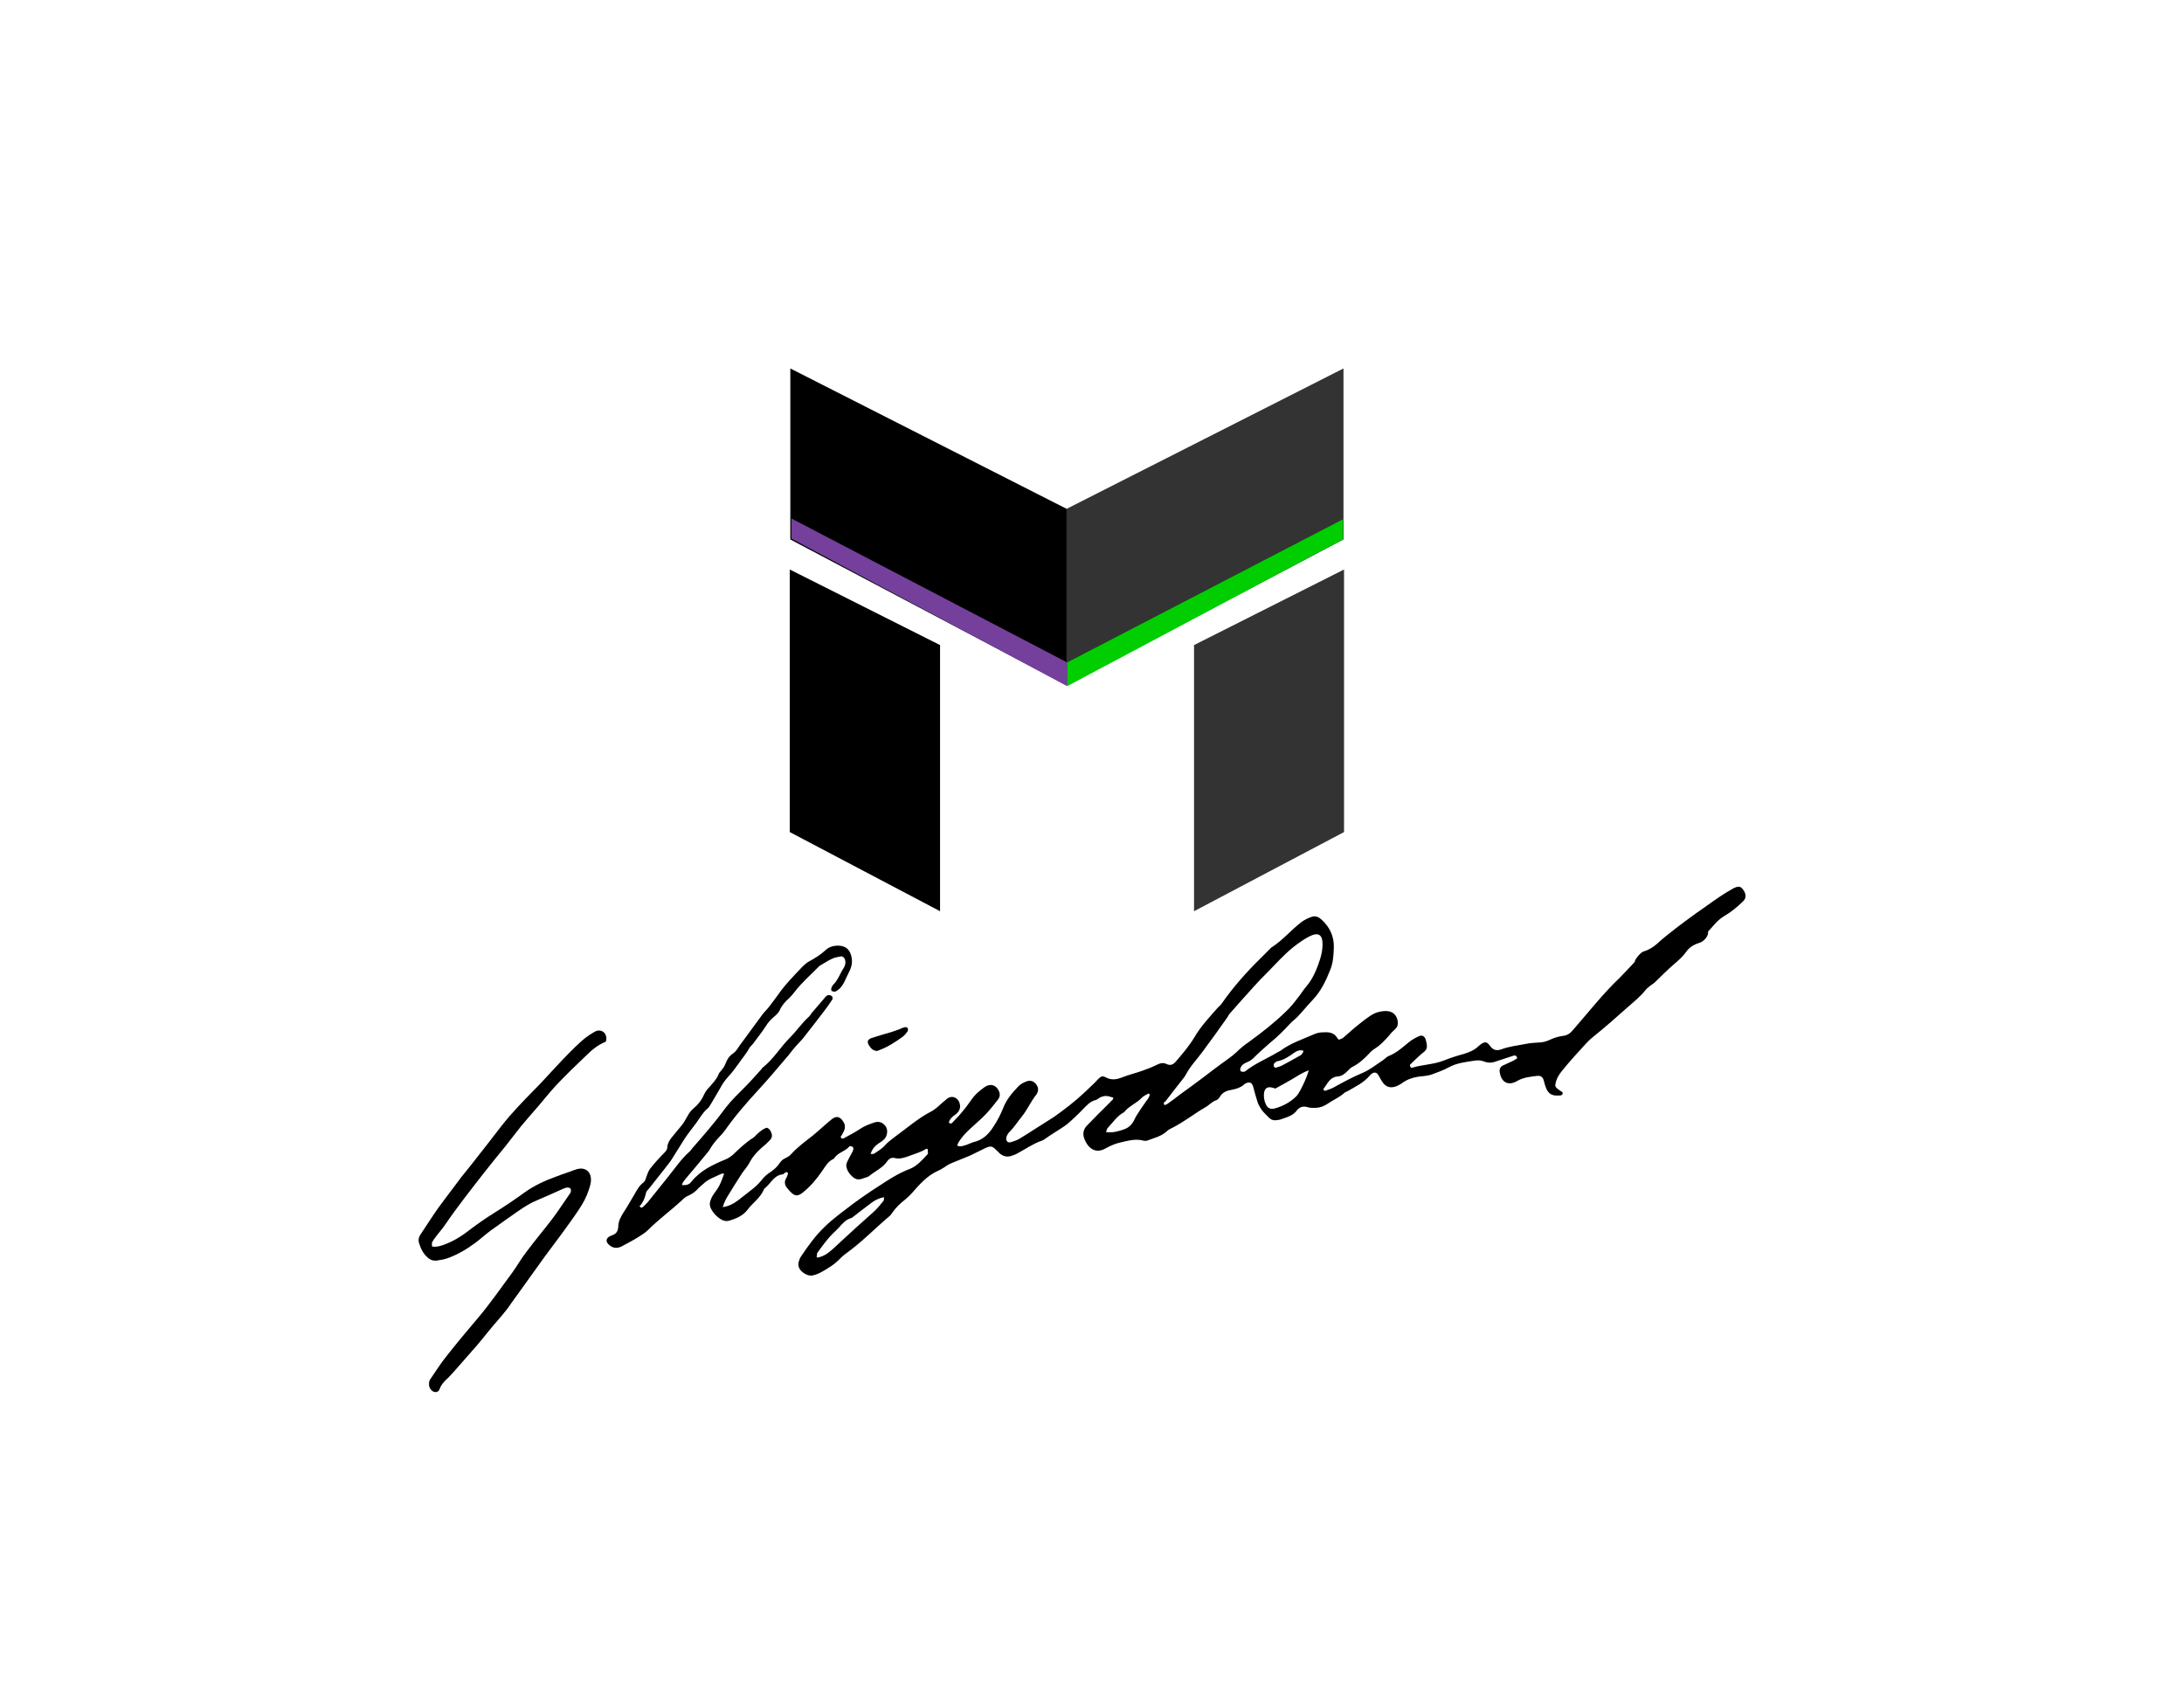
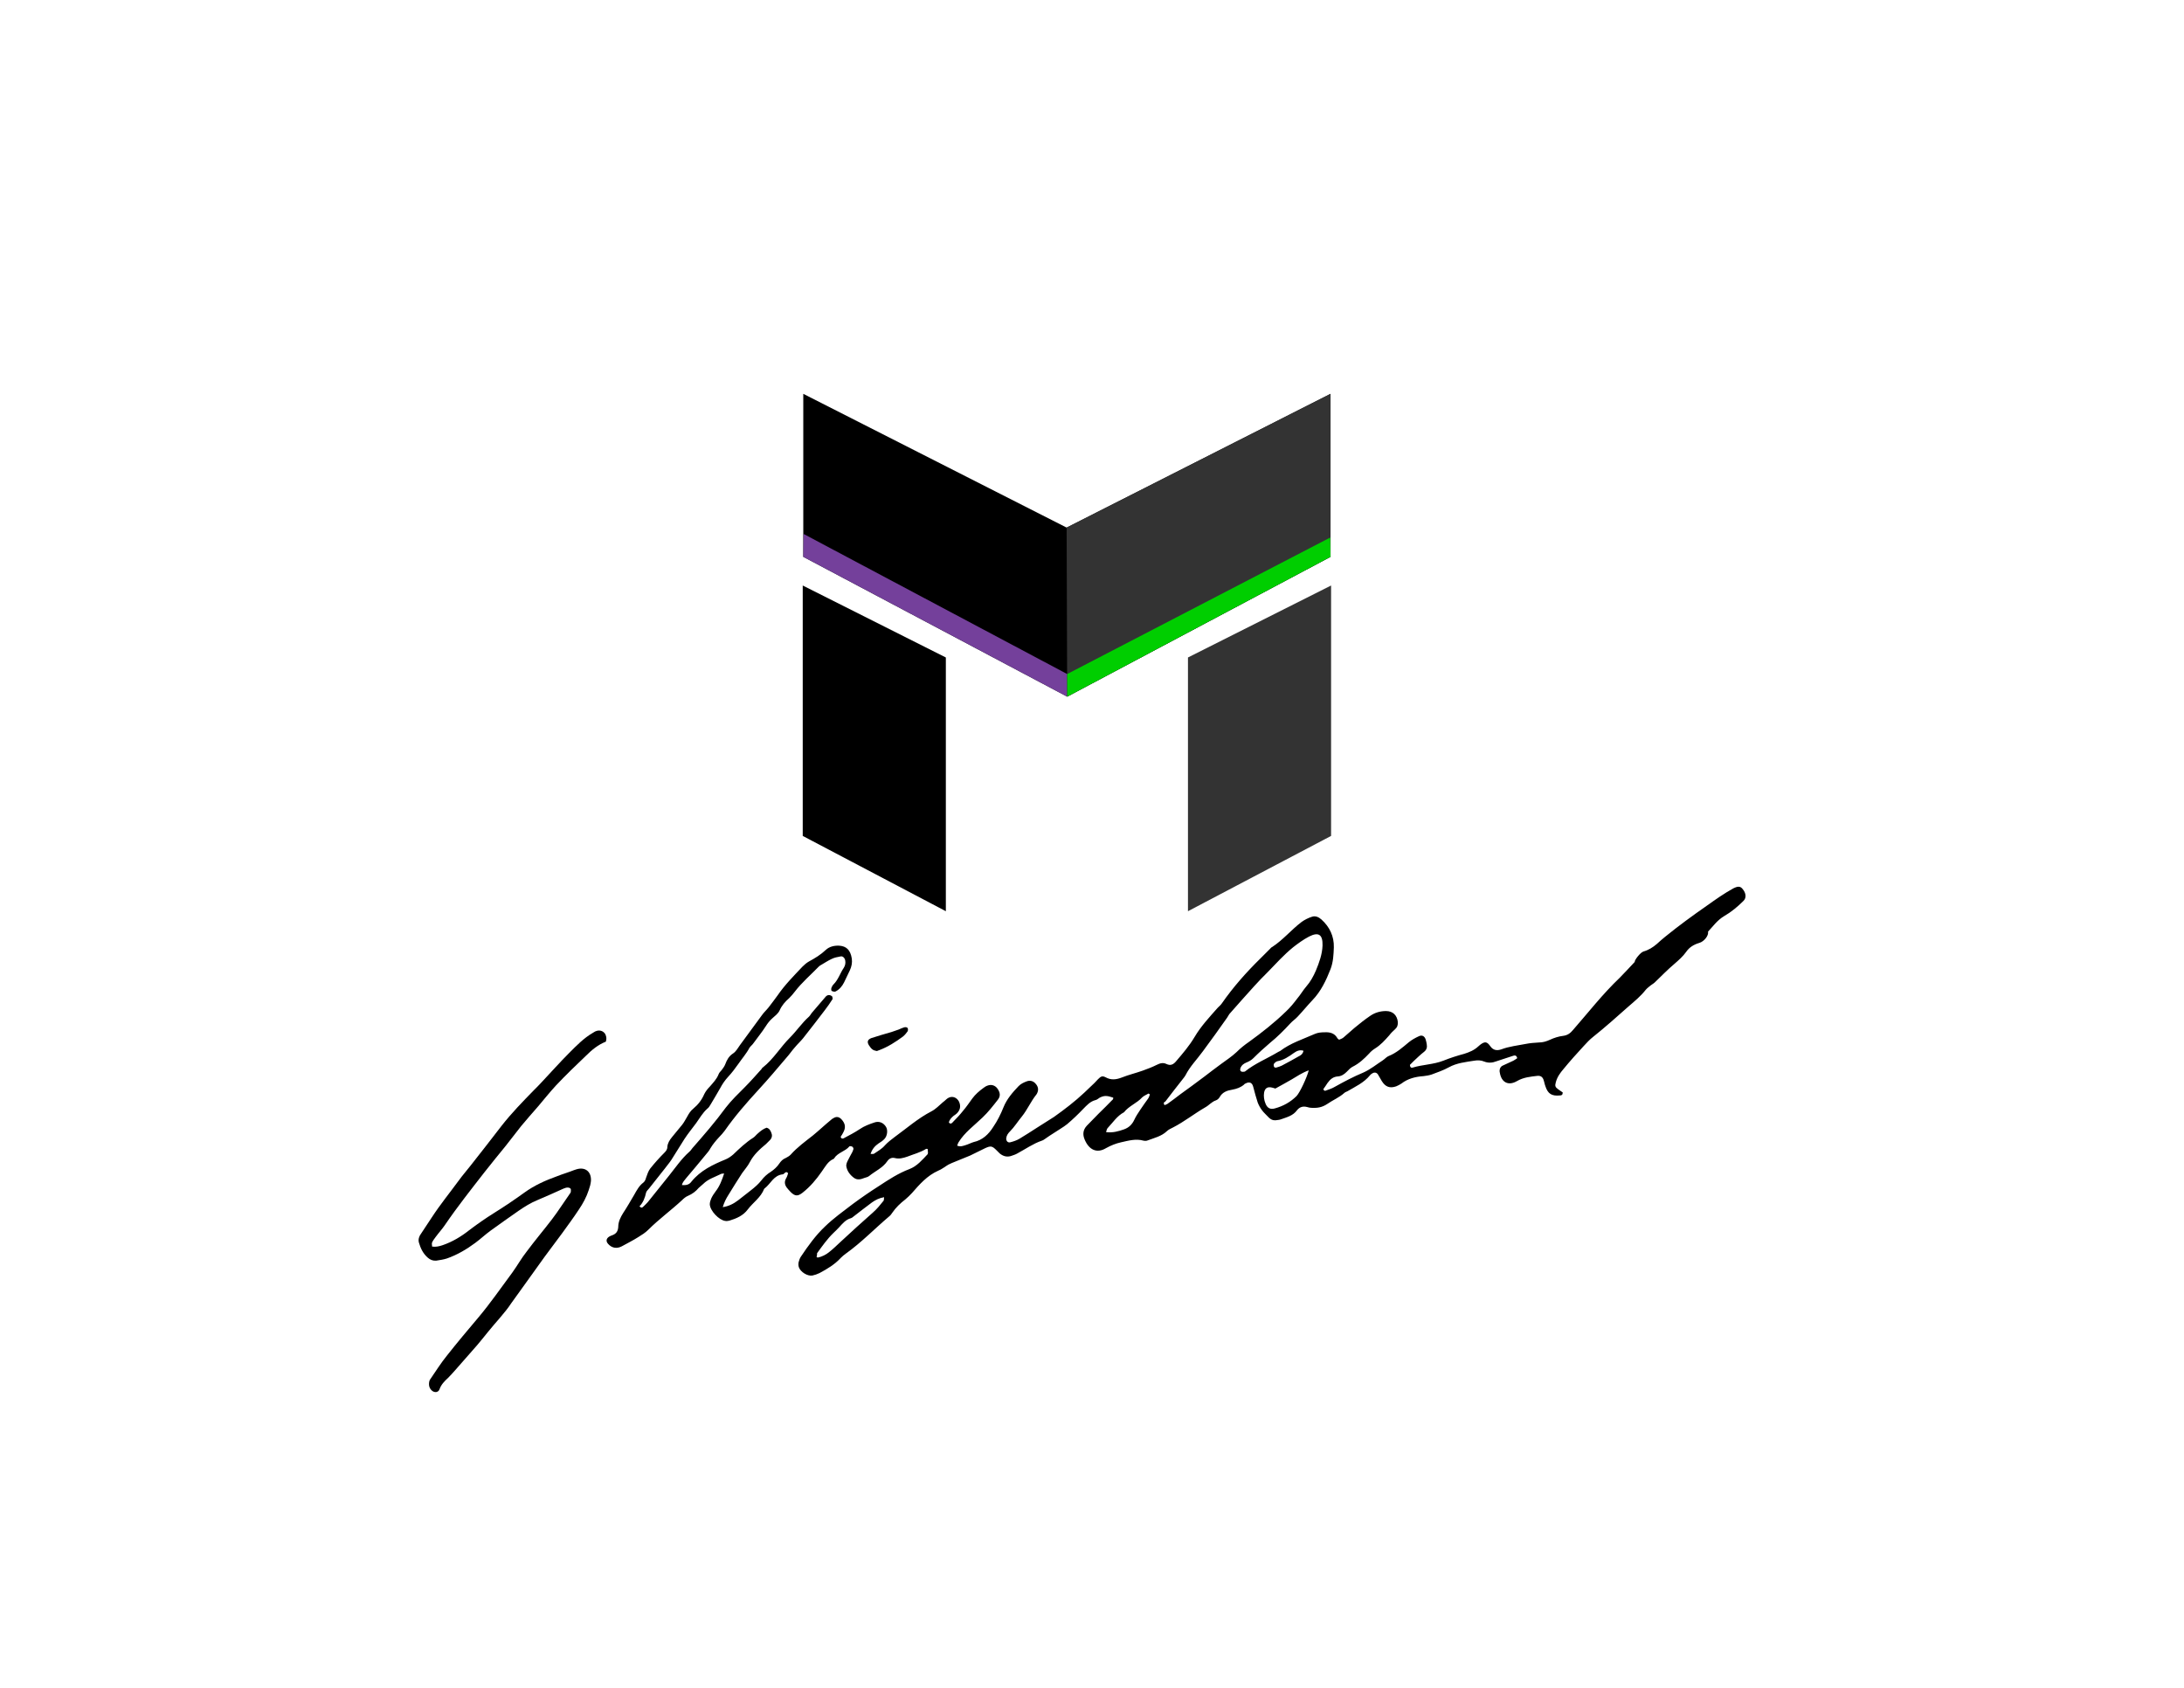
<svg xmlns="http://www.w3.org/2000/svg" version="1.1" id="Layer_1" x="0px" y="0px" viewBox="0 0 792 612" enable-background="new 0 0 792 612" xml:space="preserve">
  <path d="M-88.3-105c0,0.1-0.1,0.2-0.1,0.2c-0.1,0-0.1,0-0.2,0c0.1-0.1,0.1-0.2,0.2-0.3C-88.4-105.1-88.4-105.1-88.3-105z" />
-   <polygon fill="#333333" points="487.4,301.7 433,330.4 433,233.9 487.4,206.5 " />
-   <polygon points="286.4,301.7 340.9,330.4 340.9,233.9 286.4,206.5 " />
-   <polygon points="386.8,184.5 386.8,248.5 286.6,195.6 286.6,133.6 " />
-   <polygon fill="#333333" points="386.8,184.5 386.8,248.5 487.2,195.6 487.2,133.6 " />
+   <polygon fill="#333333" points="482.7,303.1 430.8,330.4 430.8,238.4 482.7,212.3 " />
+   <polygon points="291.1,303.1 343,330.4 343,238.4 291.1,212.3 " />
+   <polygon points="482.5,142.8 482.5,201.9 387,252.6 291.3,201.9 291.3,142.8 386.8,191.3 " />
+   <polygon fill="#333333" points="386.8,191.3 387,252.6 482.5,201.9 482.5,142.8 " />
  <g>
    <path d="M336.4,416.6c-0.2,0-0.4-0.1-0.6,0c-2.1,1.3-4.5,1.9-6.8,2.8c-1.5,0.5-2.9,0.9-4.5,0.5c-1.1-0.3-2.1,0.2-2.7,1.1   c-1.7,2.5-4.4,3.6-6.6,5.4c-0.5,0.4-1.1,0.5-1.7,0.7c-1.3,0.5-2.5,0.9-3.8,0c-1.5-1.1-2.5-2.5-2.8-4.2c-0.1-0.6,0.2-1.4,0.5-2   c0.5-1.1,1.2-2.2,1.7-3.2c0.2-0.4,0.3-0.8,0.4-1.1c0-0.3-0.2-0.7-0.4-0.8c-0.3-0.2-1-0.3-1.1-0.1c-1.5,1.8-4.2,2.2-5.5,4.3   c-0.1,0.1-0.1,0.2-0.2,0.2c-2.1,0.9-3,2.8-4.3,4.6c-2,2.9-4.2,5.5-7,7.7c-1.7,1.3-2.7,1.3-4.3-0.3c-0.5-0.5-1-1.1-1.4-1.6   c-0.8-1.1-0.9-2.2-0.2-3.4c0.4-0.6,0.5-1.3,0.7-1.8c-0.5-0.6-0.9-0.4-1.2-0.1c-0.3,0.2-0.5,0.5-0.7,0.5c-3.3,0.3-4.4,3.4-6.6,5.1   c-0.1,0.1-0.2,0.1-0.2,0.2c-1.2,3.1-4,4.9-5.9,7.4c-1.7,2.3-4.1,3.3-6.7,4.1c-0.5,0.1-1,0.2-1.5,0.1c-2.3-0.3-5.5-3.7-5.6-6   c0-0.7,0.2-1.4,0.5-2.1c0.4-0.9,1-1.8,1.6-2.6c1.5-1.9,2.3-4.1,3.1-6.5c-0.5,0.1-0.9,0-1.2,0.2c-2.2,1.1-4.6,1.8-6.4,3.6   c-0.5,0.5-1.1,0.9-1.6,1.4c-1.1,1.3-2.3,2.2-3.9,2.9c-0.8,0.3-1.6,1-2.2,1.6c-4,3.7-8.4,6.9-12.2,10.7c-1.1,1.1-2.4,1.9-3.7,2.7   c-1.9,1.2-3.9,2.2-5.9,3.3c-1.9,1-3.7,0.6-5-0.9c-0.8-0.9-0.7-1.9,0.4-2.6c0.4-0.2,0.7-0.4,1.1-0.5c1.4-0.5,2.1-1.4,2.2-3   c0-1.9,0.8-3.5,1.8-5.1c1.4-2.1,2.7-4.4,4-6.6c0.9-1.6,1.8-3.3,3.3-4.4c0.6-0.5,0.8-1.1,1-1.8c0.4-1.1,0.8-2.4,1.5-3.3   c1.6-2,3.3-3.9,5.1-5.7c0.6-0.6,1.1-1.2,1.1-2.1c0.1-1.4,0.8-2.5,1.7-3.6c1.2-1.5,2.5-3,3.7-4.5c0.7-0.9,1.2-1.9,1.8-2.9   c0.6-1.1,1.2-2.1,2.2-2.9c1.8-1.5,3.1-3.2,4-5.3c0.5-1,1.2-1.9,2-2.7c1.2-1.4,2.5-2.7,3.2-4.5c0.2-0.6,0.7-1,1.1-1.5   c0.5-0.7,1-1.3,1.3-2.1c0.6-1.6,1.3-2.9,2.8-3.9c1.1-0.7,1.8-2,2.5-3c2.7-3.6,5.3-7.3,8-10.9c0.7-1,1.6-1.8,2.4-2.8   c1.1-1.4,2.2-2.9,3.3-4.4c2.6-3.8,5.9-7.1,9-10.4c0.7-0.7,1.5-1.4,2.4-1.9c2.2-1.2,4.2-2.4,6.1-4.2c1.3-1.2,3.1-1.6,4.9-1.5   c2.5,0.2,4,1.5,4.5,4.7c0.2,1.5-0.1,2.9-0.7,4.2c-0.7,1.5-1.4,3-2.1,4.4c-0.7,1.4-1.7,2.6-3.1,3.3c-0.3,0.2-1,0-1.4-0.2   c-0.2-0.1-0.2-0.8-0.1-1.1c0.2-0.5,0.4-0.9,0.8-1.3c1.7-1.7,2.4-4.1,3.7-6c0.5-0.8,0.7-1.7,0.5-2.7c-0.2-0.9-0.9-1.6-1.7-1.4   c-1.1,0.2-2.2,0.4-3.2,0.9c-1.3,0.6-2.5,1.4-3.7,2.1c-0.4,0.2-0.7,0.4-1,0.7c-2.9,3-6.1,5.7-8.7,9.1c-0.6,0.8-1.3,1.6-2,2.3   c-1.5,1.3-2.7,2.7-3.5,4.5c-0.5,1.1-1.7,2-2.7,2.9c-0.9,0.8-1.6,1.7-2.3,2.8c-1.4,2.2-3,4.1-4.5,6.2c-0.4,0.6-1,1-1.4,1.6   c-1.1,2.1-2.7,3.9-4,5.8c-1.2,1.7-2.4,3.3-3.8,4.8c-1.1,1.2-2,2.5-2.8,4c-1.1,2-2.3,3.9-3.4,5.8c-0.4,0.6-0.7,1.3-1.3,1.7   c-1.7,1.5-2.8,3.5-4.1,5.3c-1.4,1.9-2.9,3.7-4.2,5.7c-1.6,2.5-3.1,5-4.7,7.5c-0.7,1.1-1.6,2.1-2.4,3.2c-1.9,2.4-3.8,4.8-5.7,7.2   c-0.4,0.5-0.9,0.9-1.1,1.5c-0.4,1.9-1.1,3.7-2.4,5c0.6,0.7,1,0.5,1.3,0.2c0.6-0.6,1.2-1.1,1.7-1.7c2.6-3.2,5.1-6.4,7.7-9.6   c2.4-3,4.5-6.1,7.3-8.6c0.5-0.4,0.8-0.9,1.2-1.4c2.1-2.4,4.2-4.8,6.2-7.2c2-2.4,4-4.9,5.9-7.5c2.1-2.7,4.5-5,6.9-7.4   c2.1-2.1,4-4.3,6-6.5c0.2-0.2,0.3-0.6,0.6-0.7c3.8-3,6.3-7.3,9.7-10.7c2.5-2.5,4.4-5.4,7-7.7c0.5-0.5,0.8-1.2,1.3-1.7   c1.6-1.9,3.2-3.7,4.8-5.6c0.3-0.3,0.7-0.5,1.1-0.5c0.4,0,0.8,0.2,1.1,0.4c0.2,0.3,0.3,0.9,0.2,1.1c-0.9,1.4-1.8,2.7-2.8,4   c-2.6,3.4-5.2,6.8-7.9,10.2c-0.9,1.1-2,2.1-2.9,3.2c-1.1,1.2-2,2.6-3.1,3.8c-3.3,3.9-6.6,7.8-10.1,11.6c-4.4,4.8-8.6,9.6-12.3,14.9   c-0.6,0.8-1.3,1.6-2,2.3c-1.2,1.3-2.3,2.6-3.2,4.1c-0.4,0.8-1,1.5-1.6,2.2c-2.3,2.8-4.7,5.7-7.1,8.5c-0.6,0.8-1.4,1.5-1.6,2.6   c1.5,0.1,2.6-0.1,3.4-1.2c3.3-4.1,7.8-6.2,12.4-8.1c1-0.4,2-1.1,2.8-1.8c2.3-2.2,4.6-4.4,7.3-6.1c0.6-0.4,1-1,1.6-1.5   c1-0.9,2-1.7,3.2-2.1c1.1,0.3,1.4,1.1,1.7,1.8c0.4,0.9,0.3,1.8-0.4,2.6c-0.5,0.5-1,1-1.5,1.5c-2.3,1.9-4.5,3.9-5.9,6.6   c-0.7,1.4-1.9,2.7-2.8,4c-1.7,2.6-3.3,5.2-4.9,7.8c-0.9,1.4-1.6,2.8-2.1,4.5c2.1-0.3,3.9-1.2,5.6-2.5c1.5-1.2,3.1-2.4,4.6-3.6   c1.4-1.1,2.7-2.2,3.8-3.6c0.9-1.2,2.1-2.3,3.4-3.1c1.2-0.8,2.3-1.8,3.1-3c0.6-0.9,1.3-1.6,2.3-2c0.6-0.3,1.3-0.7,1.8-1.2   c2.4-2.7,5.3-4.8,8.1-7c2.2-1.8,4.3-3.8,6.5-5.6c0.3-0.3,0.6-0.5,1-0.7c1-0.6,1.9-0.5,2.8,0.4c1.5,1.6,1.7,3.1,0.6,5   c-0.2,0.4-0.5,0.9-0.8,1.3c0,0.1,0,0.2,0,0.3c0.3,0.6,0.9,0.5,1.3,0.2c1.9-1,3.8-2,5.6-3.2c1.6-1.1,3.5-1.8,5.3-2.4   c1.7-0.6,3.3,0.1,4.2,1.6c0.7,1.1,0.5,3.2-0.5,4.3c-0.6,0.7-1.4,1.2-2.2,1.7c-1.3,0.9-2.3,2-2.9,3.8c0.6,0,1,0.1,1.3-0.1   c1.3-0.9,2.8-1.7,3.9-3c1-1.1,2.3-2.1,3.5-3c4.4-3.2,8.5-6.8,13.3-9.3c1.6-0.8,2.9-2.2,4.3-3.4c0.6-0.4,1.1-1,1.7-1.4   c1.6-1,3.3-0.3,4.1,1.3c0.7,1.6,0.4,3-0.8,4.2c-0.4,0.4-0.8,0.6-1.2,0.9c-0.8,0.7-1.5,1.4-1.7,2.4c0.6,0.8,1.2,0.2,1.5-0.2   c1.3-1.3,2.6-2.7,3.7-4.1c1.2-1.4,2.2-2.9,3.3-4.4c1.1-1.5,2.5-2.7,4-3.8c0.5-0.4,1-0.7,1.6-0.9c1.4-0.5,2.7,0,3.5,1.1   c1,1.4,1.2,2.7,0.2,4c-1.8,2.3-3.5,4.5-5.6,6.5c-3,2.9-6.5,5.4-8.7,9c-0.2,0.3-0.3,0.7-0.5,1.2c1.2,0.5,2.1,0.1,3.1-0.2   c1-0.3,1.9-0.8,2.9-1.1c3.2-0.7,5.4-2.8,7.1-5.5c1.5-2.2,2.7-4.6,3.7-7.1c1.2-3,3.3-5.4,5.5-7.7c0.8-0.8,1.8-1.3,2.9-1.7   c1.3-0.5,2.5-0.1,3.3,0.9c0.9,1,1.1,2.2,0.5,3.4c-0.1,0.2-0.2,0.4-0.3,0.5c-2,2.5-3.2,5.4-5.2,7.9c-1.5,1.8-2.7,3.8-4.4,5.5   c-0.6,0.6-1.2,1.4-1.3,2.4c-0.1,0.9,0.5,1.7,1.4,1.5c1.2-0.3,2.4-0.7,3.4-1.3c2.2-1.3,4.3-2.7,6.5-4.1c2-1.3,4-2.5,6-3.8   c3.8-2.7,7.6-5.6,11-8.8c0.7-0.7,1.5-1.4,2.2-2.1c1-0.9,1.9-1.8,2.8-2.8c1-1,1.5-1.3,2.7-0.7c2,1.1,3.8,0.9,5.9,0.1   c2.5-1,5.1-1.6,7.6-2.5c1.7-0.6,3.5-1.3,5.1-2.1c1.2-0.6,2.3-0.9,3.5-0.3c1.5,0.7,2.5,0.2,3.5-1c2.4-2.8,4.8-5.6,6.7-8.8   c2.3-3.9,5.4-7.2,8.4-10.6c0.5-0.5,1.1-1,1.5-1.6c4.1-5.9,8.9-11.3,14-16.3c1.2-1.2,2.3-2.3,3.5-3.5c0.2-0.2,0.4-0.5,0.7-0.6   c4-2.6,7-6.3,10.7-9.1c1.1-0.8,2.5-1.5,3.8-1.9c1.2-0.4,2.4,0.1,3.4,1c3,2.7,4.6,6.1,4.5,10.1c-0.1,2.6-0.2,5.3-1.2,7.9   c-1.6,4.1-3.5,8.1-6.6,11.3c-1.8,1.9-3.5,4-5.3,5.9c-0.8,0.9-1.9,1.6-2.7,2.5c-2.3,2.5-4.7,4.9-7.3,7c-2.1,1.8-4.1,3.6-6.1,5.6   c-0.7,0.7-1.6,1.2-2.6,1.6c-0.9,0.4-1.6,0.9-2,1.8c-0.2,0.5-0.3,1.1,0.2,1.4c0.3,0.2,0.8,0.1,1.1,0.1c0.1,0,0.2-0.1,0.3-0.1   c3.6-2.9,7.9-4.6,11.9-7c0.3-0.2,0.6-0.3,0.8-0.4c3.8-2.9,8.3-4.3,12.6-6.2c1.1-0.5,2.4-0.6,3.6-0.6c1.8-0.1,3.5,0.3,4.5,2   c0.1,0.3,0.4,0.4,0.7,0.7c0.7-0.3,1.3-0.5,1.7-0.9c1.3-1.1,2.6-2.3,3.9-3.4c1.8-1.5,3.7-3,5.6-4.3c1.7-1.2,3.7-1.8,5.8-1.8   c2.5,0,4,1.5,4.3,3.9c0.1,1.1-0.2,2-1,2.7c-0.8,0.7-1.5,1.4-2.1,2.2c-1.6,1.8-3.1,3.5-5.2,4.8c-0.8,0.5-1.5,1.1-2.1,1.8   c-1.8,1.9-3.6,3.6-6,4.8c-0.8,0.4-1.4,1.1-2.1,1.8c-0.9,0.9-1.9,1.6-3.2,1.7c-1.7,0.1-2.8,1-3.8,2.4c-0.5,0.8-1,1.5-1.5,2.2   c0.2,0.7,0.7,0.7,1,0.5c1.1-0.4,2.1-0.7,3.1-1.3c3.4-1.9,6.8-3.7,10.4-5.2c2.5-1.1,4.7-2.9,7-4.4c0.8-0.5,1.4-1.3,2.2-1.6   c2.8-1.1,5-3.1,7.3-5c1.1-0.9,2.4-1.6,3.7-2.2c1.1-0.5,2,0,2.4,1.2c0.2,0.6,0.3,1.2,0.4,1.8c0.2,1.1-0.1,2-1,2.7   c-1.3,1-2.5,2.2-3.7,3.3c-0.5,0.5-1,1-1.4,1.4c0,0.9,0.5,1.2,1,1c3.6-1.1,7.5-1.1,11.1-2.5c2.5-1,5-1.8,7.6-2.5   c1.9-0.6,3.6-1.3,5.1-2.7c0.2-0.2,0.5-0.4,0.7-0.6c1.6-1.2,2.4-1.2,3.6,0.5c1.1,1.6,2.5,1.7,4,1.2c2.9-1.1,6-1.4,9-2   c1.5-0.3,3-0.4,4.6-0.5c1.5,0,2.8-0.4,4.1-1c1.5-0.7,3.1-1.2,4.7-1.4c1.6-0.2,2.6-0.9,3.6-2.1c5.6-6.4,10.8-13.1,17-19   c1.8-1.8,3.5-3.7,5.4-5.7c-0.1-0.7,2.1-3.5,3.2-3.8c1.8-0.5,3.4-1.5,4.8-2.7c1-0.9,2-1.8,3-2.6c4.9-4,10-7.7,15.3-11.4   c3.1-2.2,6.2-4.4,9.5-6.2c1.6-0.8,2.5-0.8,3.3,0.2c1.3,1.5,1.5,3.3,0.3,4.4c-2.1,2.1-4.4,4-7,5.5c-2.5,1.5-4,3.7-5.8,5.6   c0.3,1.4-1.4,3.6-3.2,4.1c-2,0.6-3.6,1.6-4.7,3.2c-1.2,1.7-2.7,3-4.3,4.4c-2.5,2.1-4.8,4.5-7.1,6.7c-0.4,0.4-1,0.7-1.5,1.1   c-0.6,0.5-1.3,1-1.8,1.6c-1.8,2.3-4,4.1-6.2,6c-4.2,3.7-8.4,7.5-12.8,11c-1.3,1-2.4,2.2-3.5,3.4c-2.5,2.7-5,5.5-7.3,8.3   c-1.2,1.4-2.3,2.9-2.8,4.8c-0.4,1.4-0.2,1.8,0.9,2.6c0.6,0.4,1.1,0.8,1.6,1.1c0,0.9-0.4,1.1-1,1.1c-3,0.3-4.4-0.6-5.3-3.4   c-0.3-0.8-0.4-1.6-0.7-2.4c-0.4-1-1.1-1.4-2.2-1.3c-2.5,0.3-5,0.5-7.4,1.9c-3.1,1.8-5.6,0.5-6.2-3c0-0.2-0.1-0.4-0.1-0.6   c0-0.9,0.3-1.6,1.1-2c1.3-0.6,2.6-1.2,3.9-1.8c0.5-0.3,1-0.6,1.4-0.9c-0.2-1-0.8-1.1-1.4-0.9c-2,0.7-4.1,1.3-6.1,2   c-1.5,0.6-3,0.7-4.5,0.1c-1.2-0.5-2.4-0.5-3.6-0.3c-3.1,0.5-6.3,0.8-9.2,2.4c-2,1.1-4.1,1.8-6.2,2.6c-0.9,0.3-2,0.5-3,0.6   c-2.9,0.2-5.7,0.9-8,2.7c-0.6,0.4-1.2,0.7-1.9,1c-2.3,0.8-3.9,0.2-5.2-1.9c-0.5-0.8-0.9-1.6-1.4-2.4c-0.5-0.8-1.4-0.9-2.2-0.3   c-0.3,0.2-0.5,0.3-0.7,0.6c-2.2,2.7-5.3,4.1-8.2,5.8c-0.4,0.2-0.8,0.3-1.1,0.6c-1.9,1.7-4.2,2.6-6.2,4c-1.8,1.2-3.5,1.5-5.5,1.4   c-0.6,0-1.2-0.1-1.8-0.3c-1.5-0.4-2.7,0-3.6,1.1c-1.5,2.1-3.8,2.6-6,3.4c-0.6,0.2-1.2,0.2-1.8,0.3c-1,0.1-1.8-0.3-2.5-1   c-0.8-0.9-1.8-1.7-2.5-2.7c-0.6-0.8-1.1-1.7-1.5-2.7c-0.6-1.8-1.1-3.7-1.6-5.6c-0.4-1.7-1.4-2.1-2.9-1.3c-0.2,0.1-0.4,0.2-0.5,0.4   c-1.2,1-2.6,1.5-4.2,1.8c-1.9,0.3-3.6,0.9-4.6,2.7c-0.3,0.5-0.8,1-1.4,1.2c-1.5,0.5-2.5,1.8-3.8,2.5c-4,2.3-7.6,5.2-11.7,7.3   c-0.8,0.4-1.7,0.8-2.3,1.4c-1.9,1.8-4.5,2.4-6.9,3.3c-0.4,0.2-1,0.2-1.5,0.1c-2.8-0.8-5.5,0-8.2,0.6c-1.8,0.4-3.6,1.1-5.4,2.1   c-3.3,2-6.2,0.7-7.8-3.2c-0.7-1.7-0.6-3.4,0.8-4.9c1.4-1.5,2.9-2.9,4.3-4.4c1.7-1.7,3.5-3.4,5.2-5.2c0.1-0.1,0.1-0.4,0.1-0.6   c-2.3-0.8-3.3-0.8-4.9,0c-0.5,0.3-1,0.8-1.6,0.9c-1.9,0.5-3.1,1.9-4.4,3.2c-1.8,1.9-3.8,3.8-5.8,5.5c-1.5,1.2-3.2,2.1-4.8,3.2   c-1.1,0.7-2.2,1.4-3.3,2.2c-0.3,0.2-0.7,0.5-1.1,0.6c-3.2,1.1-6,3.1-9,4.7c-0.7,0.4-1.5,0.6-2.3,0.9c-1.5,0.4-2.8,0-4-1   c-0.4-0.4-0.7-0.7-1.1-1.1c-1.6-1.6-2.1-1.7-4.1-0.8c-1.9,0.9-3.7,1.8-5.5,2.7c-1.8,0.8-3.6,1.4-5.4,2.2c-0.8,0.3-1.7,0.7-2.5,1.1   c-1.2,0.7-2.4,1.7-3.7,2.2c-4,1.8-6.7,4.9-9.5,8.1c-0.7,0.8-1.6,1.6-2.4,2.3c-1.8,1.4-3.4,2.9-4.7,4.8c-0.3,0.5-0.7,1-1.2,1.4   c-5.2,4.4-10,9.4-15.6,13.4c-0.7,0.5-1.3,1-1.9,1.6c-2.2,2.4-4.9,4-7.7,5.5c-0.8,0.4-1.7,0.7-2.6,0.9c-1.8,0.3-4.3-1.3-4.9-3   c-0.2-0.6-0.2-1.2-0.1-1.8c0.2-0.7,0.4-1.4,0.8-2c2.6-3.9,5.4-7.8,8.8-11c3.1-3,6.6-5.5,10-8.1c3.1-2.3,6.3-4.5,9.6-6.6   c3.5-2.3,7-4.6,11-6.1c2.8-1.1,4.6-3.3,6.6-5.4C336.6,418,336.5,417.9,336.4,416.6z M422.3,400.7c0.3-0.1,0.7-0.2,1-0.4   c1.6-1.1,3.1-2.3,4.7-3.5c2.9-2.1,5.8-4.2,8.7-6.4c2-1.5,4-3.1,6.1-4.6c1.9-1.4,3.9-2.7,5.6-4.3c1.4-1.4,2.9-2.6,4.5-3.7   c4.7-3.4,9.3-7,13.5-11.1c1.5-1.4,2.8-3,4-4.6c1.2-1.4,2.1-3,3.3-4.4c1.5-1.7,2.6-3.7,3.5-5.8c1.2-2.9,2.3-5.9,2.4-9.1   c0.1-3.9-1.4-5-4.9-3.2c-2.1,1.1-4,2.5-5.8,3.9c-3.3,2.7-6.2,5.9-9.2,9c-1.7,1.7-3.3,3.3-4.9,5.1c-3,3.3-6,6.7-9,10.1   c-0.3,0.4-0.5,0.9-0.8,1.3c-2.9,4.1-5.8,8.2-8.8,12.2c-2.1,2.9-4.7,5.5-6.3,8.7c-0.2,0.4-0.5,0.7-0.7,1c-2.2,2.8-4.4,5.6-6.6,8.5   C422.1,399.6,421.8,400,422.3,400.7z M296.1,455.7c0.3,0.2,0.4,0.3,0.4,0.3c1.6-0.3,3.1-1.1,4.3-2.1c1.4-1.1,2.6-2.3,3.9-3.5   c3.9-3.6,7.8-7.2,11.8-10.7c1.5-1.3,2.7-2.8,3.9-4.3c0.2-0.2,0.1-0.7,0.2-1.3c-1.8,0.3-3.1,1-4.4,1.9c-2.3,1.7-4.6,3.5-6.8,5.2   c-0.2,0.2-0.5,0.4-0.8,0.5c-1.9,0.5-3.1,2-4.3,3.3c-0.6,0.7-1.3,1.3-2,2c-2.3,2.2-4.1,4.8-6,7.4   C296.3,454.8,296.3,455.3,296.1,455.7z M474.6,388.1c-2.5,0.9-4.3,2.2-6.2,3.3c-1.9,1.1-3.9,2.2-5.9,3.3c-0.3-0.1-0.7-0.2-1-0.3   c-1.8-0.5-2.8,0.1-3.1,1.8c-0.2,1.3,0,2.7,0.5,3.9c0.6,1.6,1.7,2.3,3.4,1.8c3-0.8,5.7-2.3,7.9-4.5   C471.4,396.1,473.9,390.8,474.6,388.1z M417,396.8c-0.2-0.1-0.4-0.2-0.5-0.3c-0.8,0.5-1.7,0.8-2.3,1.4c-1.9,2.1-4.8,3.1-6.6,5.4   c-2.5,1.3-4,3.7-5.9,5.7c-0.3,0.3-0.4,0.8-0.6,1.5c2.5,0.3,4.5-0.3,6.5-1c1.7-0.6,2.9-1.7,3.7-3.4c0.6-1.3,1.4-2.5,2.2-3.7   c0.9-1.4,1.9-2.7,2.8-4C416.7,397.9,416.8,397.3,417,396.8z M472.7,381c-1.5-0.5-2.6,0.2-3.5,0.8c-1.8,1.3-3.7,2.6-6,3   c-0.4,0.1-0.9,0.5-1.2,0.9c-0.2,0.3-0.1,0.8,0,1.1c0.1,0.2,0.5,0.4,0.8,0.3c0.7-0.2,1.4-0.4,2-0.7c2.1-1.1,4.1-2.2,6.2-3.4   C471.6,382.7,472.4,382.3,472.7,381z" />
    <path d="M219.7,377.7c-2.8,1.1-5.1,3-7.2,5.1c-3.7,3.5-7.4,7.1-10.9,10.8c-2.2,2.4-4.3,5-6.4,7.5c-2.1,2.4-4.2,4.8-6.2,7.2   c-1.9,2.4-3.8,4.9-5.7,7.3c-2.5,3.1-5.1,6.2-7.5,9.3c-4.9,6.3-9.9,12.6-14.4,19.2c-1,1.5-2.3,2.9-3.4,4.4c-0.5,0.7-1,1.3-1.3,2   c-0.2,0.4,0,0.9,0,1.5c1.4,0.2,2.6-0.1,3.8-0.5c3.5-1.2,6.7-3.1,9.6-5.4c2.9-2.2,5.9-4.3,9.1-6.3c3.7-2.3,7.4-4.8,11-7.4   c3.6-2.6,7.6-4.4,11.8-5.9c2-0.8,4.1-1.4,6.1-2.2c0.3-0.1,0.6-0.2,0.9-0.3c3.2-1,5.5,0.8,5.3,4.2c-0.1,1.1-0.4,2.2-0.8,3.3   c-0.8,2.5-2.1,4.9-3.6,7.1c-1.9,2.9-4,5.7-6,8.5c-2.1,2.9-4.3,5.7-6.4,8.6c-2.8,3.9-5.6,7.8-8.4,11.7c-1.2,1.7-2.4,3.3-3.6,5   c-2.5,3.8-5.7,7-8.5,10.5c-1.4,1.7-2.7,3.4-4.1,5c-2.6,3-5.3,6-7.9,9c-0.8,0.9-1.6,1.8-2.5,2.7c-1.3,1.2-2.5,2.4-3.1,4.1   c-0.4,1.2-1.8,1.4-2.8,0.5c-1-0.9-1.2-2.1-0.9-3.4c0.1-0.3,0.2-0.6,0.4-0.8c2-2.9,3.8-5.8,6-8.5c3.7-4.7,7.5-9.2,11.3-13.7   c4.4-5.2,8.3-10.9,12.4-16.4c1.8-2.5,3.3-5.2,5.2-7.6c2.9-3.9,6.1-7.7,9.1-11.6c2.3-3,4.3-6.2,6.5-9.3c0.2-0.3,0.4-0.5,0.4-0.8   c0-0.4,0.1-0.9-0.1-1.1c-0.2-0.3-0.7-0.4-1.1-0.4c-0.5,0-1,0.2-1.5,0.4c-3.1,1.4-6.2,2.8-9.3,4.1c-2.5,1-4.7,2.4-6.9,3.9   c-3.4,2.4-6.9,4.8-10.3,7.3c-1.9,1.4-3.6,3-5.5,4.4c-3.1,2.3-6.5,4.3-10.2,5.6c-1.2,0.4-2.6,0.6-3.9,0.8c-1.2,0.1-2.2-0.3-3.1-1.1   c-1.7-1.5-2.6-3.4-3.2-5.5c-0.3-1.1,0.1-2.3,0.8-3.2c1.3-2,2.6-3.9,3.9-5.9c3-4.6,6.5-8.9,9.8-13.4c1.3-1.8,2.8-3.5,4.2-5.3   c3.8-4.8,7.6-9.7,11.3-14.5c3.6-4.6,7.7-8.8,11.8-13c1-1,2-2,3-3.1c3.2-3.4,6.4-7,9.7-10.3c2.7-2.7,5.3-5.4,8.6-7.3   c0.4-0.2,0.7-0.5,1.1-0.6c1.2-0.5,2.5-0.2,3.3,0.9C219.8,375.5,220.1,376.4,219.7,377.7z" />
    <path d="M318,381.1c-0.4-0.1-1.1-0.2-1.5-0.5c-0.6-0.4-1-1-1.4-1.6c-0.8-1.3-0.4-2.1,0.9-2.6c2.4-0.8,4.9-1.5,7.3-2.2   c0.9-0.3,1.7-0.6,2.6-0.9c0.7-0.3,1.3-0.6,2-0.8c0.5-0.1,1.1-0.1,1.3,0.4c0.1,0.3,0.1,0.8-0.1,1.1c-0.5,0.7-1,1.3-1.6,1.8   c-2.7,2-5.5,3.8-8.7,5C318.6,380.9,318.4,380.9,318,381.1z" />
  </g>
-   <polygon fill="#74409B" points="287,195.3 287,188 387,240.2 387,248.8 " />
-   <polygon fill="#00CE00" points="487,195.6 487,188.3 387,240.2 387,248.8 " />
+   <polygon fill="#74409B" points="291.3,201.9 291.4,193.6 387,244.4 387,252.6 " />
+   <polygon fill="#00CE00" points="482.5,201.9 482.4,194.9 387,244.4 387,252.6 " />
</svg>
